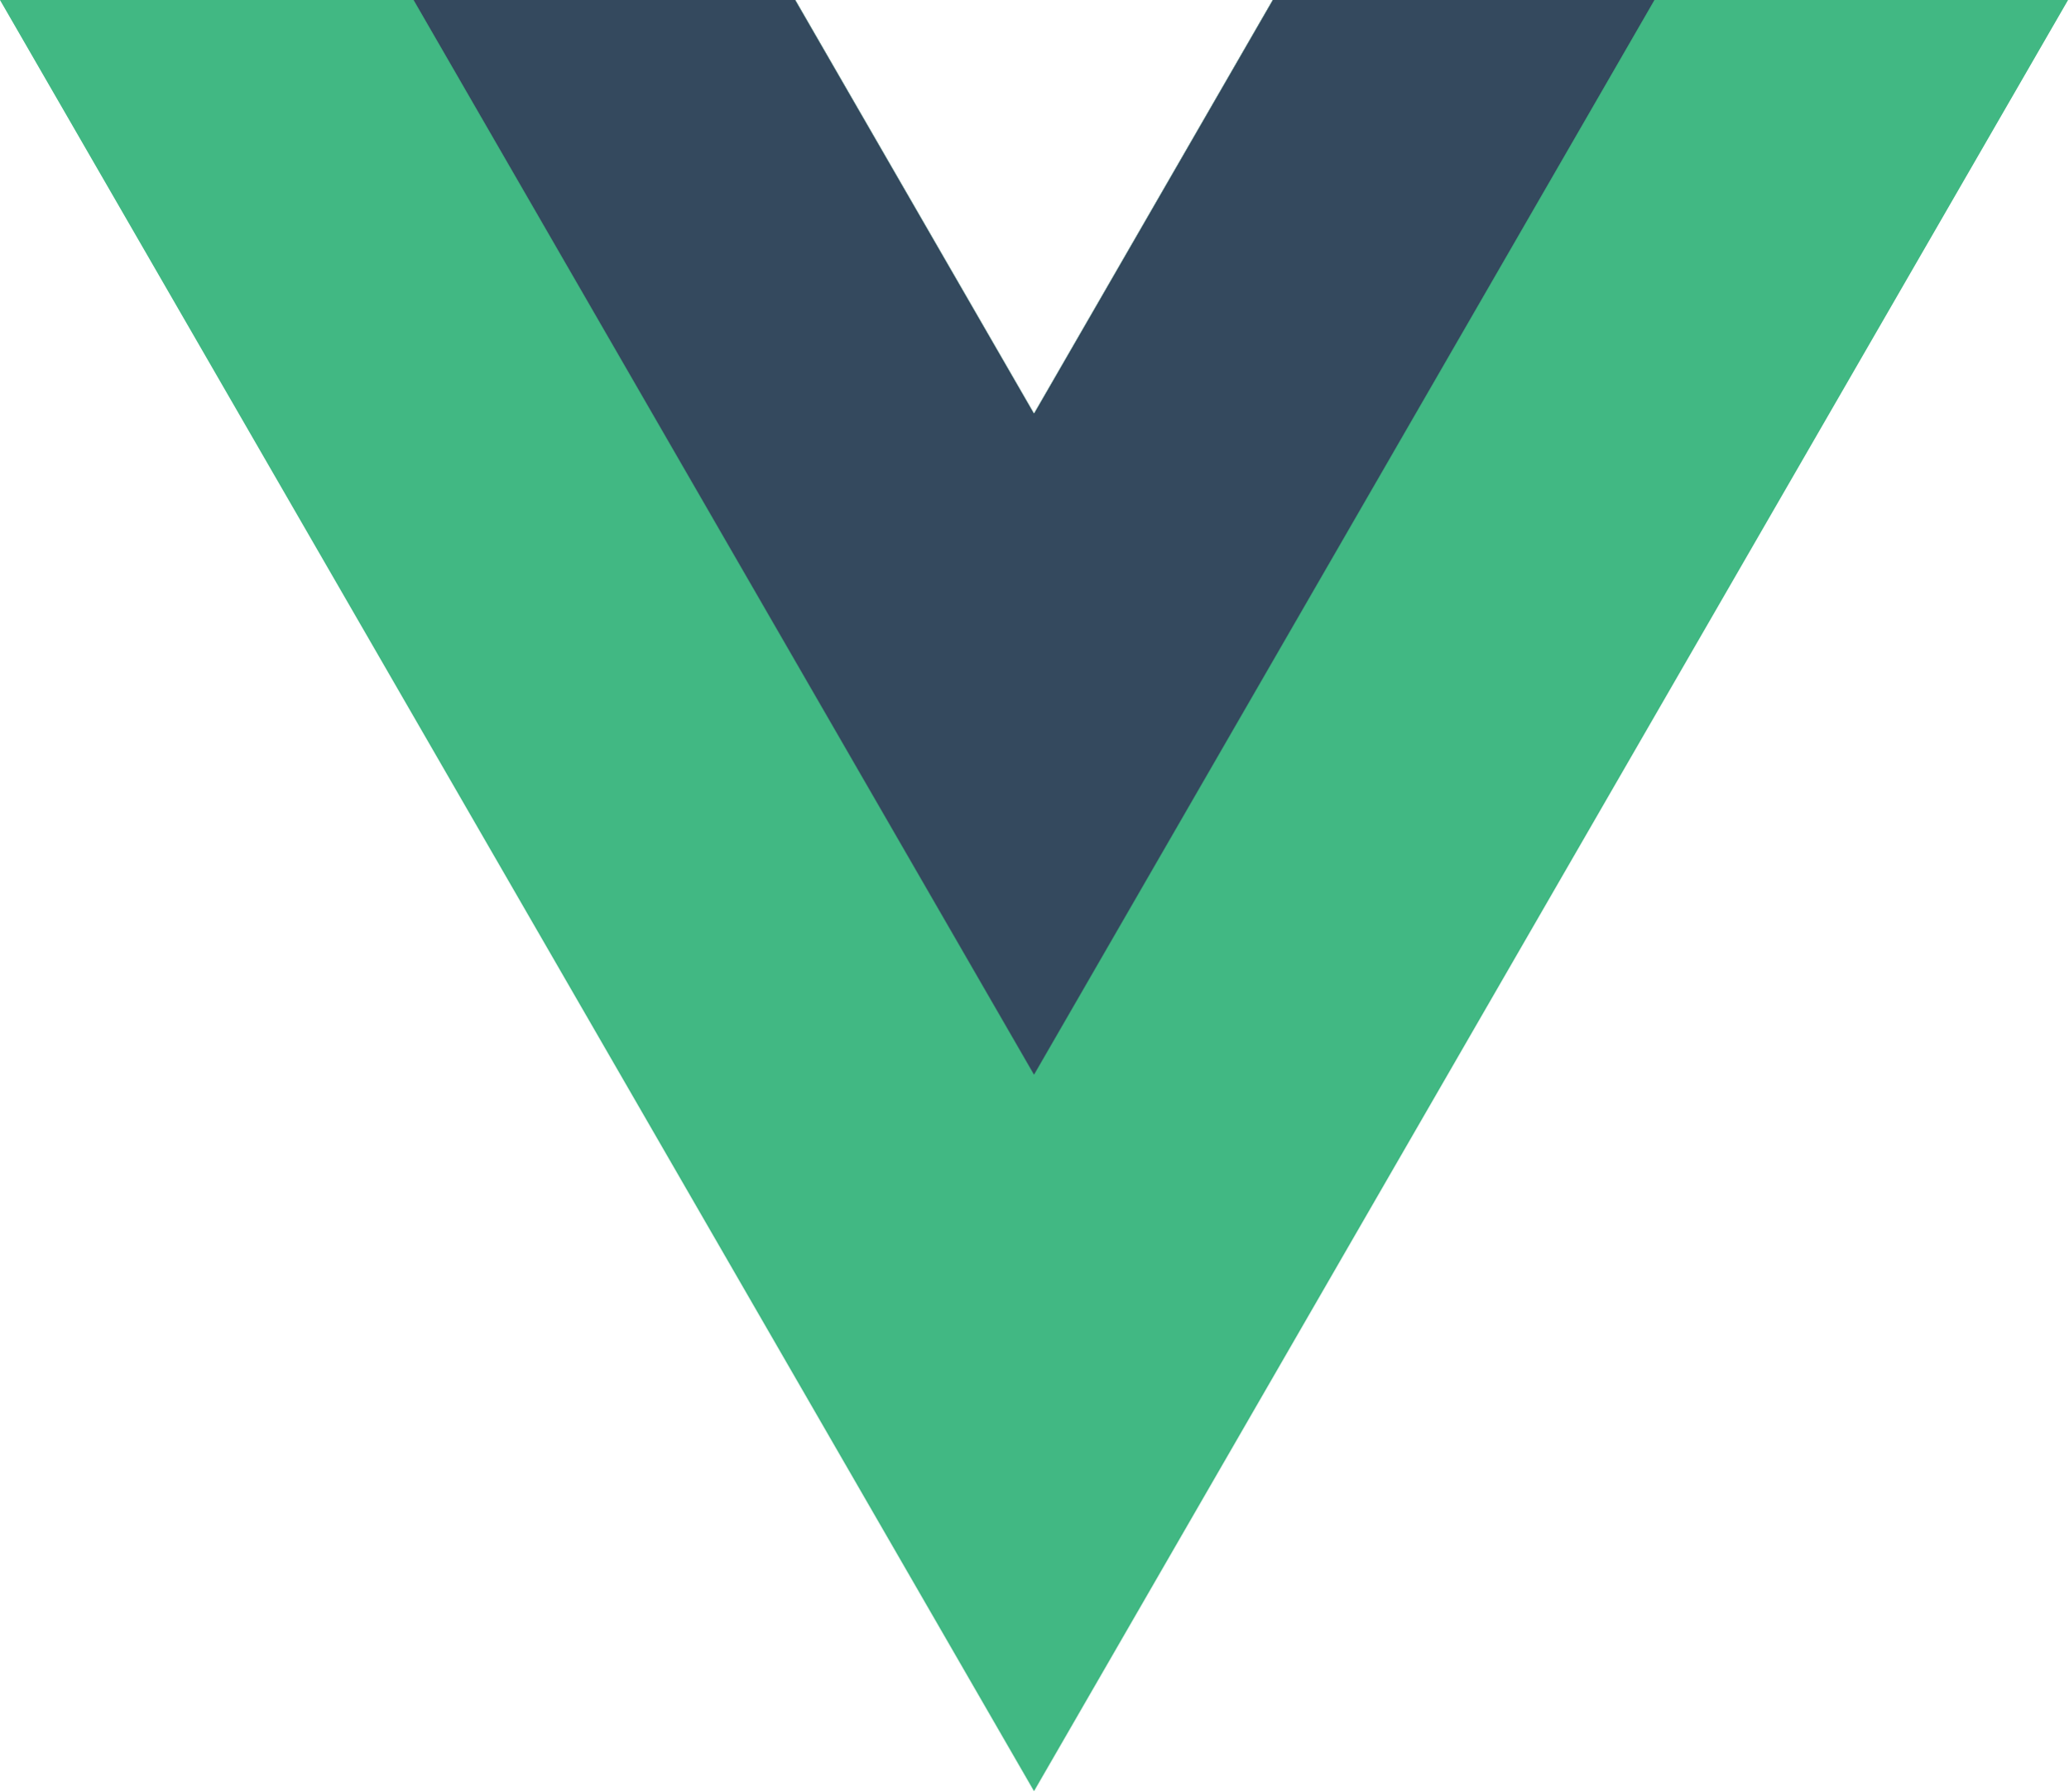
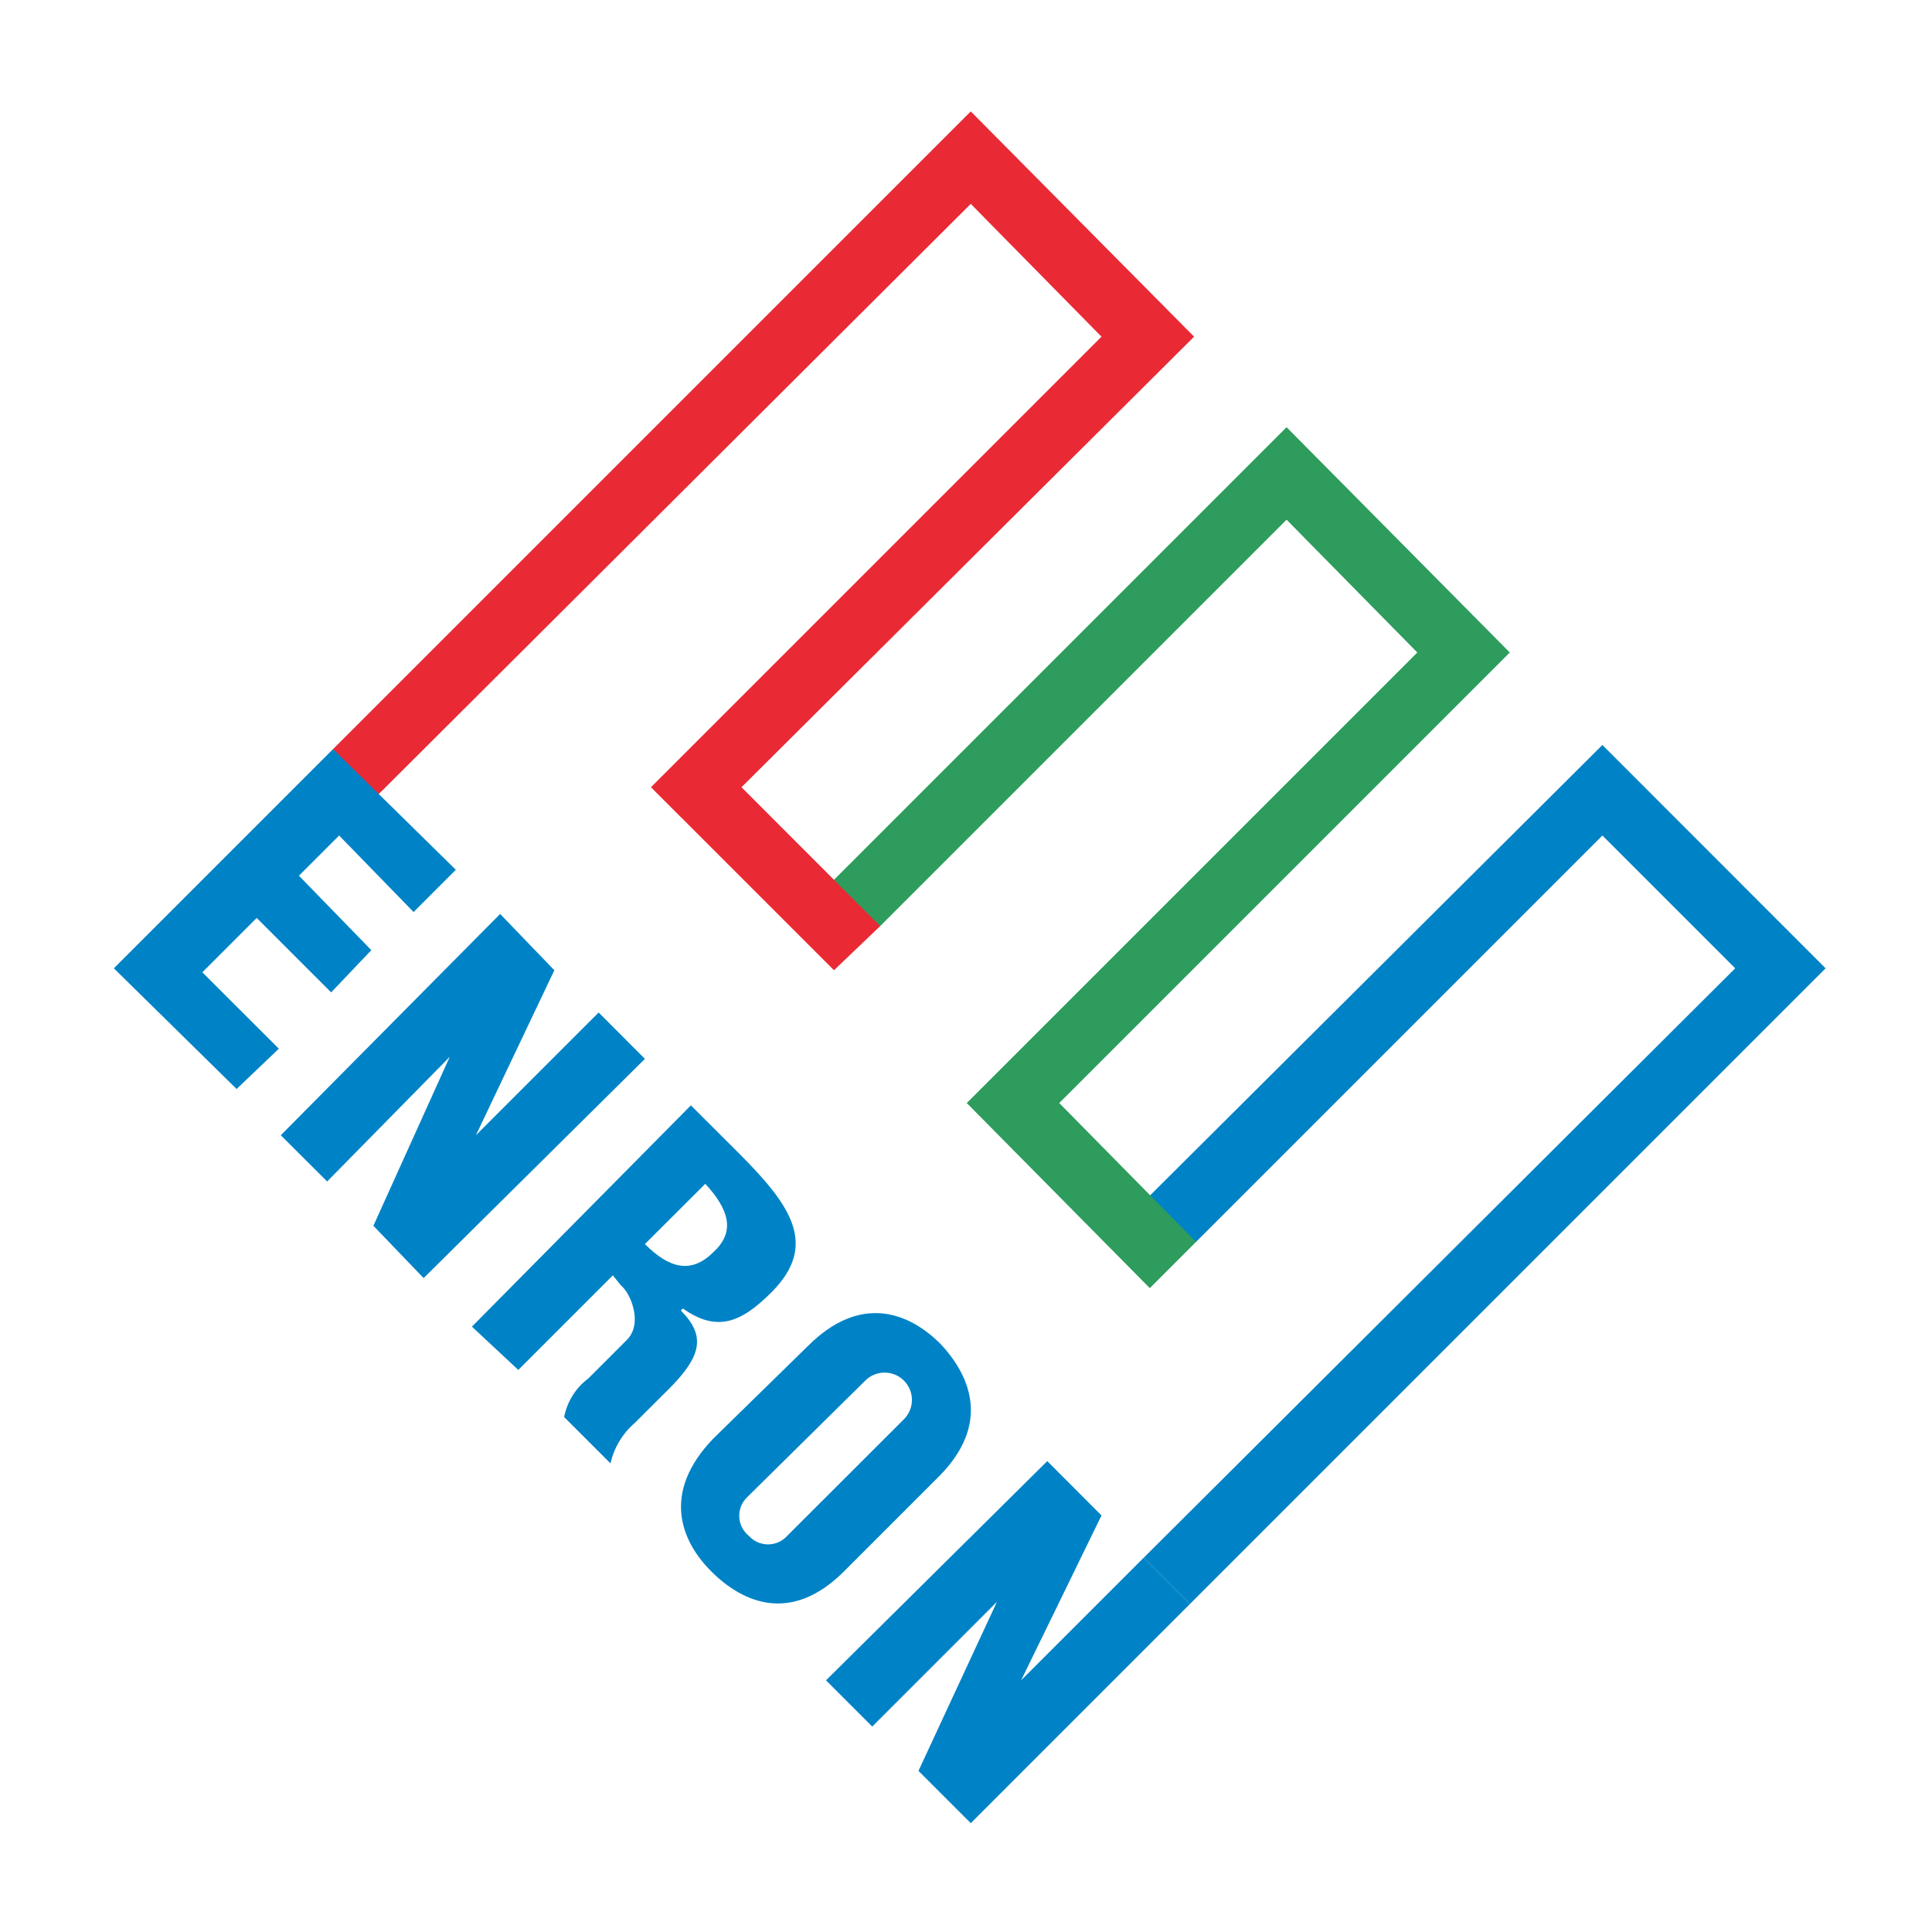
- <svg xmlns="http://www.w3.org/2000/svg" viewBox="0 0 261.76 226.69">
-   <path d="M161.096.001l-30.225 52.351L100.647.001H-.005l130.877 226.688L261.749.001z" fill="#41b883" />
-   <path d="M161.096.001l-30.225 52.351L100.647.001H52.346l78.526 136.01L209.398.001z" fill="#34495e" />
+ <svg xmlns="http://www.w3.org/2000/svg" id="logosandtypes_com" data-name="logosandtypes com" viewBox="0 0 150 150">
+   <defs>
+     <style>.cls-1{fill:none;}.cls-2{fill:#0083c6;}.cls-2,.cls-3,.cls-4{fill-rule:evenodd;}.cls-3{fill:#2d9c5c;}.cls-4{fill:#e92a35;}</style>
+   </defs>
+   <path class="cls-1" d="M0,0H150V150H0Z" transform="translate(0 0)" />
+   <polygon class="cls-2" points="38.83 70.96 43.04 75.33 36.95 88.14 36.95 88.14 46.48 78.61 50.07 82.21 32.89 99.23 28.99 95.17 34.92 82.05 25.4 91.73 21.8 88.14 38.83 70.96" />
+   <polygon class="cls-2" points="81.31 113.44 85.52 117.66 79.28 130.46 79.28 130.46 88.8 120.94 92.39 124.53 75.37 141.55 71.31 137.49 77.4 124.37 67.72 134.05 64.13 130.46 81.31 113.44" />
+   <path class="cls-2" d="M36.64,103l17-17.18,3.6,3.59c4.06,4.06,6.4,7.18,2.65,10.93-2.34,2.34-4.22,3.13-6.87,1.25l-.16.16c2,2,1.56,3.59-.93,6.09l-2.66,2.65a5.81,5.81,0,0,0-1.87,3.13l-3.6-3.6a4.91,4.91,0,0,1,1.88-3l3-3c1.24-1.25.31-3.59-.47-4.22l-.63-.78-7.34,7.34L36.64,103Zm13.43-6.41c1.88,1.88,3.59,2.35,5.31.63,1.72-1.56,1.25-3.28-.62-5.31l-4.69,4.68Z" transform="translate(0 0)" />
+   <path class="cls-2" d="M65.53,122c-4.06,4.06-7.81,2.5-10.31,0-2.34-2.34-3.9-6.09.16-10.31l7.34-7.18c4.06-4.06,7.81-2.66,10.31-.16,2.34,2.5,3.9,6.25-.16,10.31L65.53,122ZM58,116.25a2,2,0,0,0,.15,3,2,2,0,0,0,2.81.15l9.22-9.21a2.11,2.11,0,0,0-3-3L58,116.25Z" transform="translate(0 0)" />
+   <polygon class="cls-2" points="141.74 75.18 124.41 57.84 124.41 57.84 87.01 95.08 92.86 96.42 124.41 64.87 134.72 75.18 88.8 120.94 92.39 124.53 141.74 75.18" />
+   <polygon class="cls-3" points="92.86 96.42 82.24 85.64 117.22 50.66 117.22 50.66 99.89 33.17 62.99 70.07 68.34 71.9 99.89 40.35 110.04 50.66 75.06 85.64 75.06 85.64 89.27 100.01 92.86 96.42" />
+   <polygon class="cls-4" points="68.34 71.9 57.57 61.12 92.71 26.14 75.37 8.65 75.37 8.65 25.86 58.16 27.72 63.33 75.37 15.83 85.52 26.14 50.54 61.12 64.75 75.33 68.34 71.9" />
+   <polygon class="cls-2" points="8.84 75.18 25.86 58.16 35.39 67.53 32.11 70.81 26.33 64.87 23.21 67.99 28.83 73.77 25.71 77.05 19.93 71.27 15.71 75.49 21.65 81.42 18.37 84.55 8.84 75.18" />
</svg>
